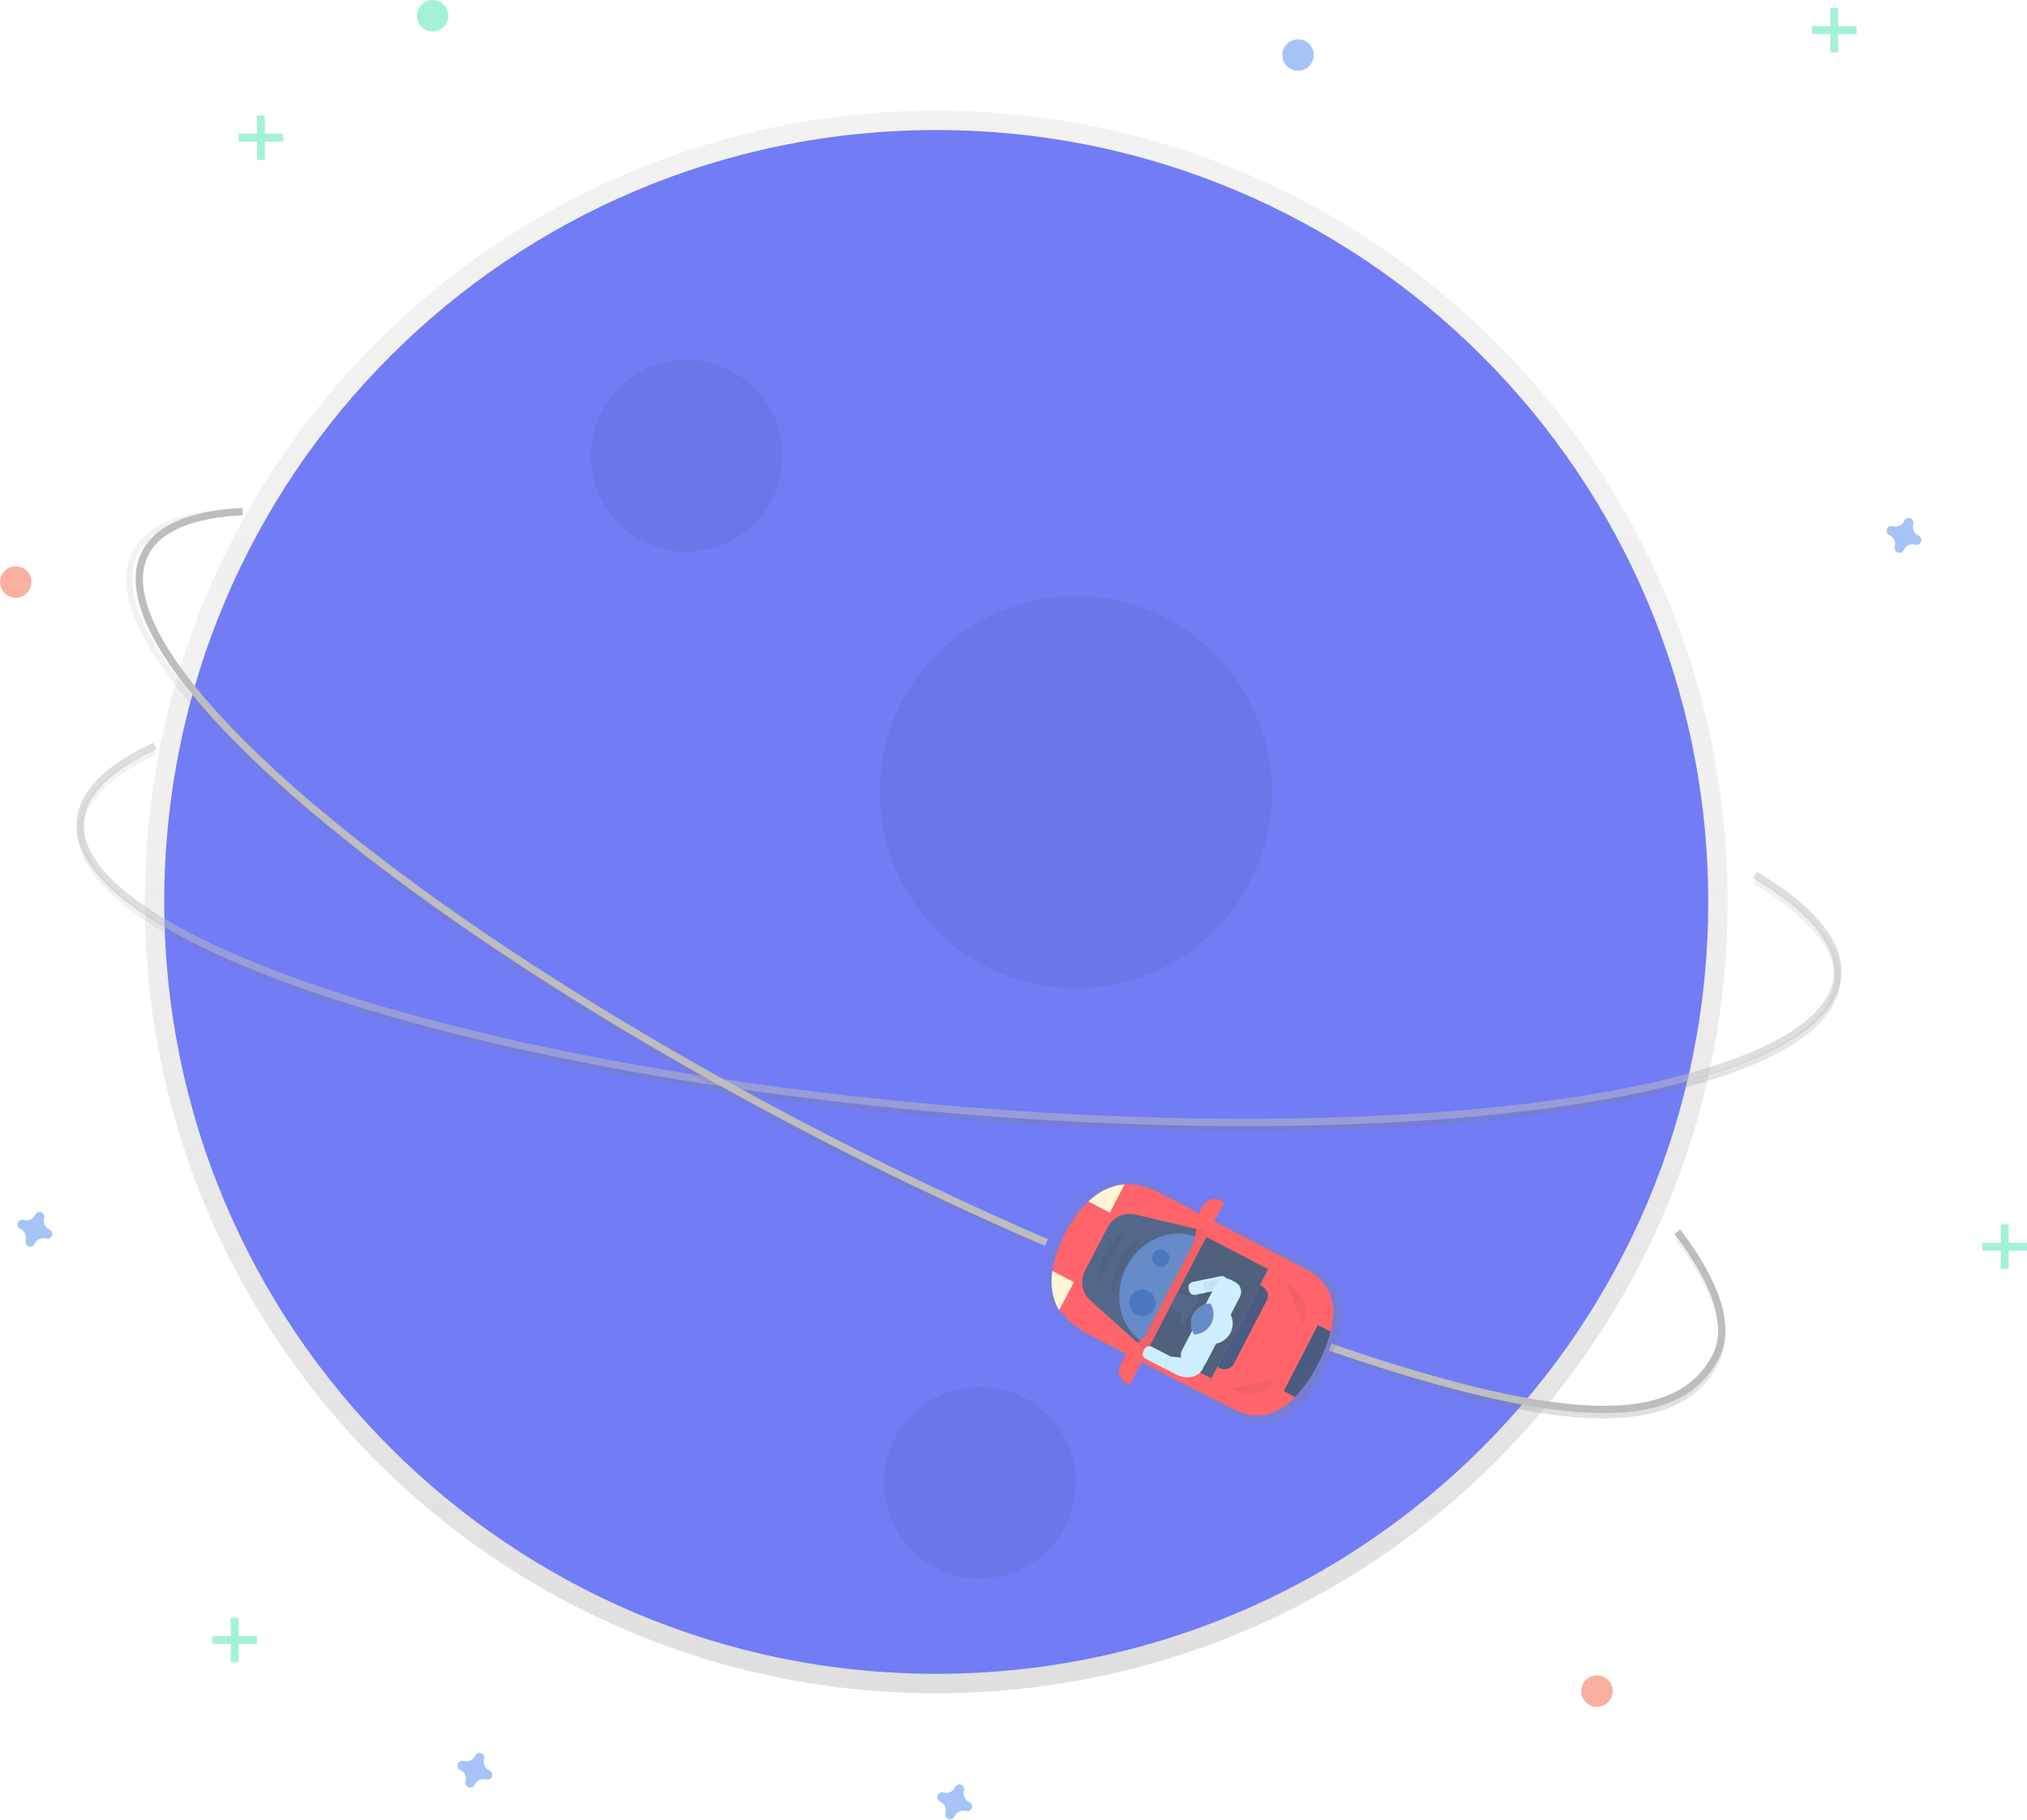
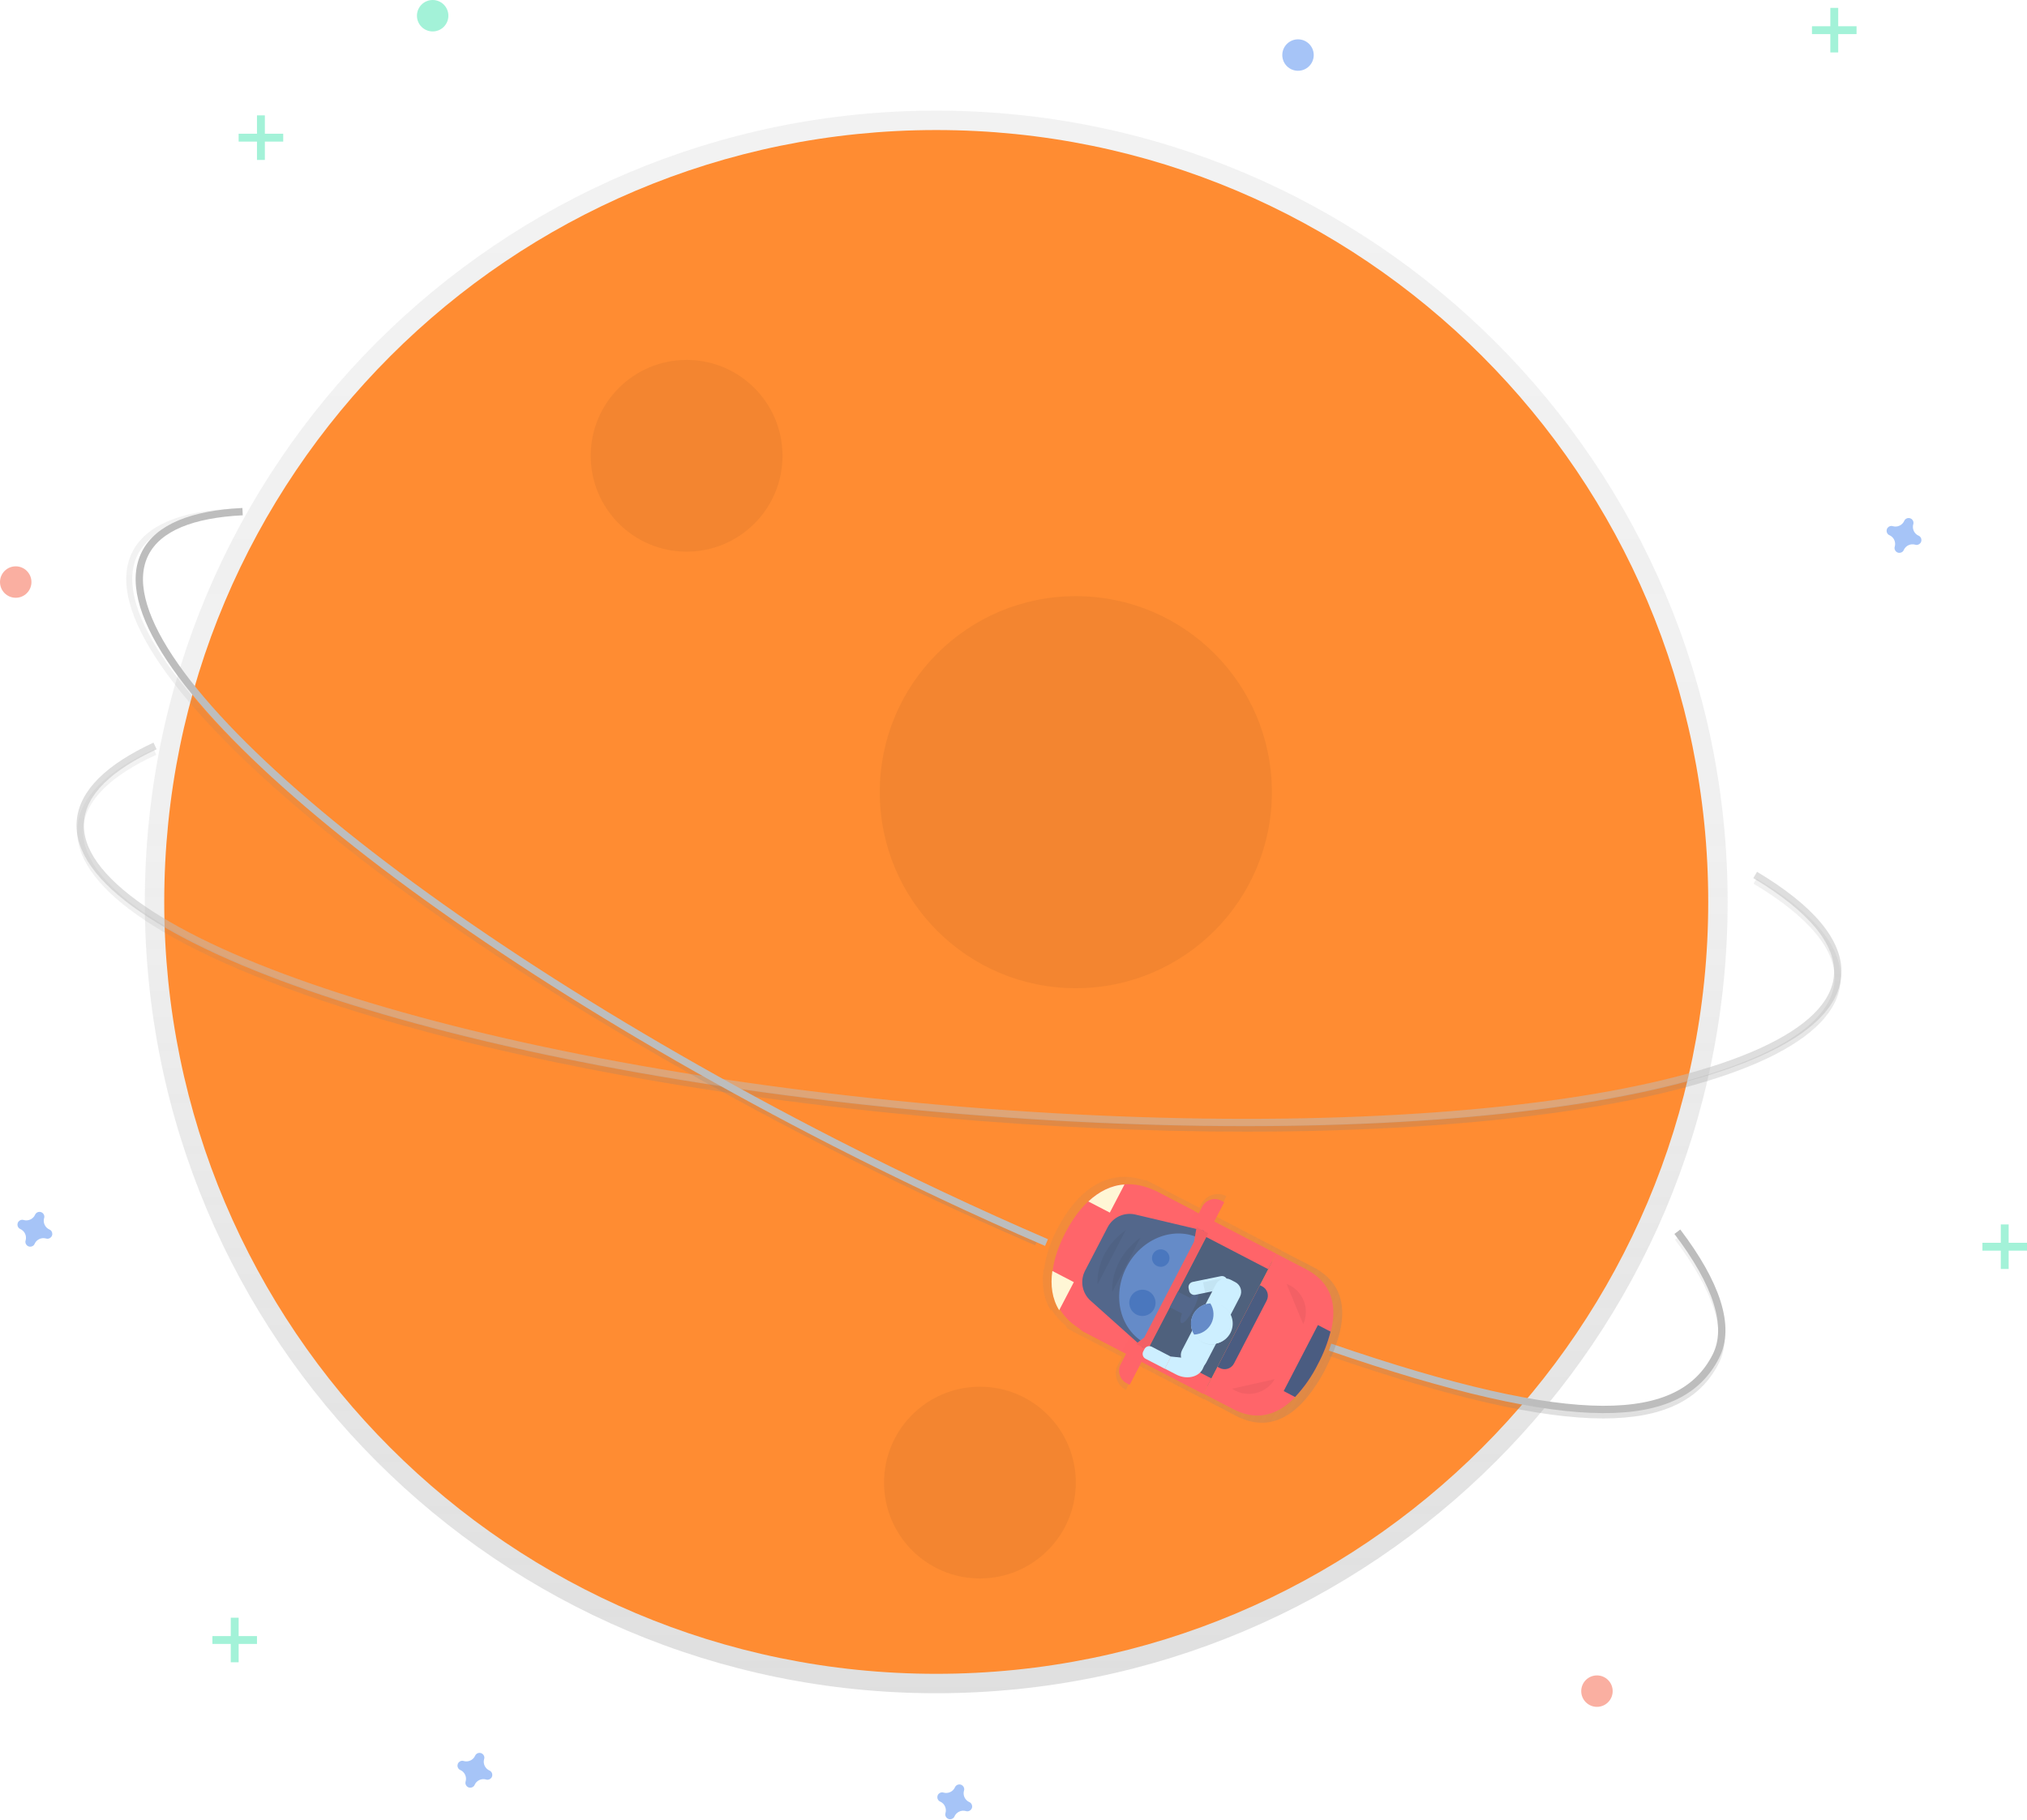
<svg xmlns="http://www.w3.org/2000/svg" xmlns:xlink="http://www.w3.org/1999/xlink" data-name="Layer 1" width="829" height="744.16">
  <defs>
    <linearGradient id="a" x1="382.9" y1="692.59" x2="382.9" y2="45.25" gradientUnits="userSpaceOnUse">
      <stop offset="0" stop-color="gray" stop-opacity=".25" />
      <stop offset=".54" stop-color="gray" stop-opacity=".12" />
      <stop offset="1" stop-color="gray" stop-opacity=".1" />
    </linearGradient>
    <linearGradient id="b" x1="577.21" y1="539.76" x2="577.21" y2="383.34" xlink:href="#a" />
    <linearGradient id="c" x1="422.99" y1="586.26" x2="422.99" y2="284.95" xlink:href="#a" />
    <linearGradient id="d" x1="809.48" y1="657.06" x2="809.48" y2="582.42" xlink:href="#a" />
    <linearGradient id="e" x1="728.61" y1="677.75" x2="728.61" y2="553.95" gradientTransform="rotate(-62.55 694.585 659.015)" xlink:href="#a" />
  </defs>
  <circle cx="382.9" cy="368.92" r="323.67" fill="url(#a)" />
-   <circle cx="382.9" cy="368.92" r="315.73" fill="#727cf5" />
+   <circle cx="382.9" cy="368.92" r="315.73" fill="#FF8C32" />
  <circle cx="280.81" cy="186.43" r="39.22" opacity=".05" />
  <circle cx="400.77" cy="606.43" r="39.22" opacity=".05" />
  <circle cx="439.99" cy="324.03" r="80.19" opacity=".05" />
  <path d="M694.73 539.76c-39.72 0-82-1.9-125.22-5.72-96.07-8.48-185.62-25.41-252.14-47.66-67-22.43-102.8-47.77-100.72-71.35 1.05-11.94 11.57-22.6 31.25-31.68l1 2.25c-18.82 8.68-28.85 18.65-29.82 29.65s7.35 22.84 24.75 34.82c17.1 11.77 42.09 23.19 74.29 34 66.35 22.2 155.69 39.08 251.58 47.54s186.81 7.49 256-2.74c33.58-5 60.19-11.84 79.09-20.43 19.24-8.74 29.49-18.82 30.47-29.95 1.12-12.67-10.33-26.56-33.1-40.16l1.27-2.13c24 14.33 35.53 28.63 34.3 42.51-2.08 23.59-41.74 42.27-111.66 52.6-38.07 5.61-82.84 8.44-131.34 8.45z" transform="translate(-185 -76.87)" fill="url(#b)" />
  <path d="M717.83 357.89c22.71 13.57 34.91 27.67 33.7 41.33-4.19 47.47-168.46 71.75-366.91 54.23S28.69 383.25 32.88 335.78c1-11.73 11.85-22 30.53-30.66" fill="none" stroke="#bdbdbd" stroke-miterlimit="10" stroke-width="3" opacity=".5" />
  <path d="M608.39 586.26c-28.62-12.34-57.83-26.11-86.81-40.94-85.87-43.92-162.52-93.21-215.83-138.81-53.72-45.94-77.36-82.85-66.58-103.94 5.46-10.68 19.21-16.61 40.85-17.64l.12 2.47c-20.7 1-33.74 6.46-38.77 16.29s-1.76 23.93 9.88 41.56c11.43 17.32 30.31 37.3 56.11 59.36 53.16 45.5 129.64 94.68 215.34 138.51 28.94 14.8 58.09 28.55 86.67 40.87z" transform="translate(-185 -76.87)" fill="url(#c)" />
  <path d="M428 508.25c-28.09-12.11-57.19-25.79-86.74-40.9C163.89 376.64 37.7 268.7 59.4 226.28c5.36-10.48 19.25-16 39.81-17" fill="none" stroke="#bdbdbd" stroke-miterlimit="10" stroke-width="3" />
  <path d="M840.73 657.06c-26 0-62.67-8.5-112.17-25.56l.81-2.34c94.46 32.54 141.19 33.86 156.25 4.41 5.79-11.32.39-28.49-15.61-49.65l2-1.49c16.86 22.28 22.19 39.87 15.84 52.27-7.65 14.89-22.73 22.35-47.12 22.36z" transform="translate(-185 -76.87)" fill="url(#d)" />
  <path d="M686 503.82c16 21.1 22 38.75 15.73 51-14.39 28.13-56.6 31-157.76-3.8" fill="none" stroke="#bdbdbd" stroke-miterlimit="10" stroke-width="3" />
  <g opacity=".5" fill="#47e6b1">
    <path d="M94.38 661.7h3.22v18.23h-3.22z" />
    <path d="M105.1 669.21v3.22H86.87v-3.22z" />
  </g>
  <g opacity=".5" fill="#47e6b1">
    <path d="M748.57 3.22h3.22v18.23h-3.22z" />
    <path d="M759.29 10.73v3.22h-18.23v-3.22z" />
  </g>
  <g opacity=".5" fill="#47e6b1">
    <path d="M818.28 500.83h3.22v18.23h-3.22z" />
    <path d="M829 508.34v3.22h-18.23v-3.22z" />
  </g>
  <g opacity=".5" fill="#47e6b1">
    <path d="M105.1 47.19h3.22v18.23h-3.22z" />
    <path d="M115.83 54.7v3.22H97.6V54.7z" />
  </g>
  <path d="M200.22 724.22a3.94 3.94 0 01-2.2-4.76 1.89 1.89 0 00.09-.44 2 2 0 00-3.55-1.31 1.89 1.89 0 00-.22.39 3.94 3.94 0 01-4.76 2.2 1.89 1.89 0 00-.44-.09 2 2 0 00-1.31 3.55 1.89 1.89 0 00.39.22 3.94 3.94 0 012.2 4.76 1.89 1.89 0 00-.09.44 2 2 0 003.55 1.31 1.89 1.89 0 00.22-.39 3.94 3.94 0 014.76-2.2 1.89 1.89 0 00.44.09 2 2 0 001.31-3.55 1.89 1.89 0 00-.39-.22zm196.25 12.91a3.94 3.94 0 01-2.2-4.76 1.89 1.89 0 00.09-.44 2 2 0 00-3.55-1.31 1.89 1.89 0 00-.22.39 3.94 3.94 0 01-4.76 2.2 1.89 1.89 0 00-.44-.09 2 2 0 00-1.31 3.55 1.89 1.89 0 00.39.22 3.94 3.94 0 012.2 4.76 1.89 1.89 0 00-.09.44 2 2 0 003.55 1.31 1.89 1.89 0 00.22-.39 3.94 3.94 0 014.76-2.2 1.89 1.89 0 00.44.09 2 2 0 001.31-3.55 1.89 1.89 0 00-.39-.22zm388.23-518a3.94 3.94 0 01-2.2-4.76 1.89 1.89 0 00.09-.44 2 2 0 00-3.55-1.31 1.89 1.89 0 00-.22.39 3.94 3.94 0 01-4.76 2.2 1.89 1.89 0 00-.44-.09 2 2 0 00-1.31 3.55 1.89 1.89 0 00.39.22 3.94 3.94 0 012.2 4.76 1.89 1.89 0 00-.09.44 2 2 0 003.55 1.31 1.89 1.89 0 00.22-.39 3.94 3.94 0 014.76-2.2 1.89 1.89 0 00.44.09 2 2 0 001.31-3.55 1.89 1.89 0 00-.39-.22zM20.26 502.93a3.94 3.94 0 01-2.2-4.76 1.89 1.89 0 00.09-.44 2 2 0 00-3.55-1.31 1.89 1.89 0 00-.22.39 3.94 3.94 0 01-4.76 2.2 1.89 1.89 0 00-.44-.09 2 2 0 00-1.31 3.55 1.89 1.89 0 00.39.22 3.94 3.94 0 012.2 4.76 1.89 1.89 0 00-.09.44 2 2 0 003.55 1.31 1.89 1.89 0 00.22-.39 3.94 3.94 0 014.76-2.2 1.89 1.89 0 00.44.09 2 2 0 001.31-3.55 1.89 1.89 0 00-.39-.22z" fill="#4d8af0" opacity=".5" />
  <circle cx="6.43" cy="238.08" r="6.43" fill="#f55f44" opacity=".5" />
  <circle cx="530.86" cy="22.52" r="6.43" fill="#4d8af0" opacity=".5" />
  <circle cx="176.95" cy="6.43" r="6.43" fill="#47e6b1" opacity=".5" />
  <circle cx="653.12" cy="691.73" r="6.43" fill="#f55f44" opacity=".5" />
  <path d="M686.59 566.15a7.62 7.62 0 00-10.27 3.25l-.78 1.5-1.78-.93-15.91-8.26-3.46-1.8a3 3 0 00-1.57-.33c-15.23-5-27.45 4.63-35.33 19.8a49.7 49.7 0 00-5.49 16.68l-.18-.09c-.88 6.25-.06 12.11 3 17.07l.26-.51a24.56 24.56 0 005.82 6.56 2.32 2.32 0 001.19 1.52l21.78 11.31-1.66 3.19a7.62 7.62 0 003.25 10.27l5.17-10 26.86 13.95 1.76-3.38 1.76-3.38 2.63-5.07h.09l-6.1 11.74 12.85 6.76c15.64 8.12 27.59-2.31 36.27-18.47v-.09l.53-1v-.09l.45-.89c8.3-16.45 10-32.21-5.72-40.36l-12.81-6.6-7.07 13.62h-.09l3.61-6.95 1.66-3.19 1.85-3.57-26.86-14 4.29-8.26zm-41 58.08l.08.07h-.09z" transform="translate(-185 -76.87)" fill="url(#e)" />
  <path fill="#4f617d" d="M468.372 553.8l26.423-50.867 25.433 13.212-26.423 50.866z" />
  <path d="M539 558.01v-.09c-8.21 15.8-19.62 26.25-34.67 18.44l-12.11-6.29L522 512.84l12.1 6.29c15.05 7.82 13.11 23.08 4.9 38.88z" fill="#ff656a" />
  <path d="M539 557.92zm-9.35 13.51a55.65 55.65 0 009.35-13.46 59.11 59.11 0 005.17-13.29l-5.17-2.69-14 27zm-31.719-12.369l17.342-33.384.932.484a4.32 4.32 0 011.842 5.825l-13.368 25.735a4.32 4.32 0 01-5.825 1.842l-.932-.484.009-.018z" fill="#4a5c81" />
  <path d="M440.76 537.01l.646-1.242 54.044 28.073-3.301 6.354-48.923-25.413a5.76 5.76 0 01-2.465-7.772zm23.862-45.942l.646-1.242a5.76 5.76 0 017.766-2.456l48.932 25.418-3.3 6.354-54.044-28.074z" fill="#ff6469" />
  <path d="M488.65 495.41l-29.72 57.23-15-7.77c-16.53-8.59-16.44-24.81-8.24-40.61 8.21-15.8 21.43-25.2 38-16.62z" fill="#ff656a" />
  <path d="M433.18 535.93l6-11.5-8.79-4.56c-.86 5.88-.08 11.39 2.79 16.06zm26.71-51.43l-6 11.5-8.79-4.56c4.37-4.07 9.32-6.61 14.79-6.94z" fill="#fff6d5" />
  <path d="M458.325 558.017l2.305-4.437 6.354 3.3-4.96 9.549-1.225-.636a5.76 5.76 0 01-2.474-7.776zm42.365-66.263l-4.956 9.54-6.354-3.3 2.305-4.438a5.76 5.76 0 017.766-2.456l1.243.645-.005.01z" fill="#ff6469" />
  <path d="M492.44 503.44l-24.86 47.87-21.58-19.3a10.15 10.15 0 01-2.24-12.24l9.24-17.78a10.15 10.15 0 0111.35-5.2z" fill="#53678b" />
  <path d="M468.67 549.63c-10.54-5.47-14.09-19.51-7.93-31.37s19.69-17 30.22-11.55" fill="#658bc8" />
  <path fill="#ff656a" d="M494.16 504.45l-24.77 47.69-4.77-2.48 3.36-2.58 20.35-39.17 1.06-5.94 4.77 2.48z" />
  <path opacity=".05" d="M494.16 504.45l-24.77 47.69-4.77-2.48 3.36-2.58 20.35-39.17 1.06-5.94 4.77 2.48z" />
  <path fill="#53678b" d="M478.41 534.685l3.3-6.354 6.354 3.3-3.3 6.354z" />
  <ellipse cx="671.4" cy="611.6" rx="7.16" ry="1.79" transform="rotate(-62.55 515.698 725.462)" fill="#53678b" />
  <path d="M503.86 568.03a12.27 12.27 0 0017.47-3.9m4.83-39a12.27 12.27 0 016.84 16.52m-84.11-16.31s-1.41-12.84 11.56-22.25m-5.56 25.37s-1.41-12.84 11.56-22.25" opacity=".05" />
  <circle cx="652.2" cy="609.7" r="5.37" transform="rotate(-62.55 496.497 723.569)" fill="#4a77be" />
  <circle cx="659.69" cy="591.39" r="3.58" transform="rotate(-62.55 503.991 705.257)" fill="#4a77be" />
  <path d="M486.327 527.925l-.21-1.029a2.16 2.16 0 011.685-2.548l11.515-2.35a2.21 2.21 0 012.608 1.723l.634 3.107-13.72 2.8a2.16 2.16 0 01-2.512-1.703z" fill="#cdefff" />
  <path d="M493.089 529.787l-1.066-5.263 6.282-1.273a4.32 4.32 0 015.092 3.377l.208 1.029-10.516 2.13z" opacity=".05" />
  <path d="M483.434 552.25l4.329-8.332 9.868 5.126-4.329 8.333a4.45 4.45 0 01-6 1.898l-1.926-1a4.45 4.45 0 01-1.942-6.024z" fill="#cdefff" />
  <path d="M493.53 556.4l-1.79 3.83c-1.94 3.22-6.64 4.1-10.69 2l-4.7-2.44 2.55-4.92z" fill="#cdefff" />
  <path d="M467.563 552.773l.498-.958a2.23 2.23 0 013.007-.95l7.854 4.079-2.554 4.916-7.854-4.08a2.23 2.23 0 01-.95-3.007z" fill="#cdefff" />
  <path d="M491.92 549.13a8.27 8.27 0 005.3.8l.26-.51-9.6-5a8.28 8.28 0 004.04 4.71z" opacity=".05" />
  <path d="M507.108 530.452l-4.324 8.324-9.832-5.108 4.328-8.332a4.45 4.45 0 016-1.898l1.926 1a4.45 4.45 0 011.898 6z" fill="#cdefff" />
  <path d="M499.72 534.13a8.27 8.27 0 013.71 3.88l-.26.51-9.6-5a8.28 8.28 0 016.15.61z" opacity=".05" />
  <circle cx="680.82" cy="618.16" r="8.31" transform="rotate(-62.55 525.127 732.034)" fill="#cdefff" />
  <circle cx="680.41" cy="618.29" r="8.31" transform="rotate(-62.55 524.71 732.164)" fill="#cdefff" />
  <path d="M488 537.59a8.3 8.3 0 00.37 8.3 8.31 8.31 0 006.63-12.76 8.3 8.3 0 00-7 4.46z" fill="#658bc8" />
</svg>
